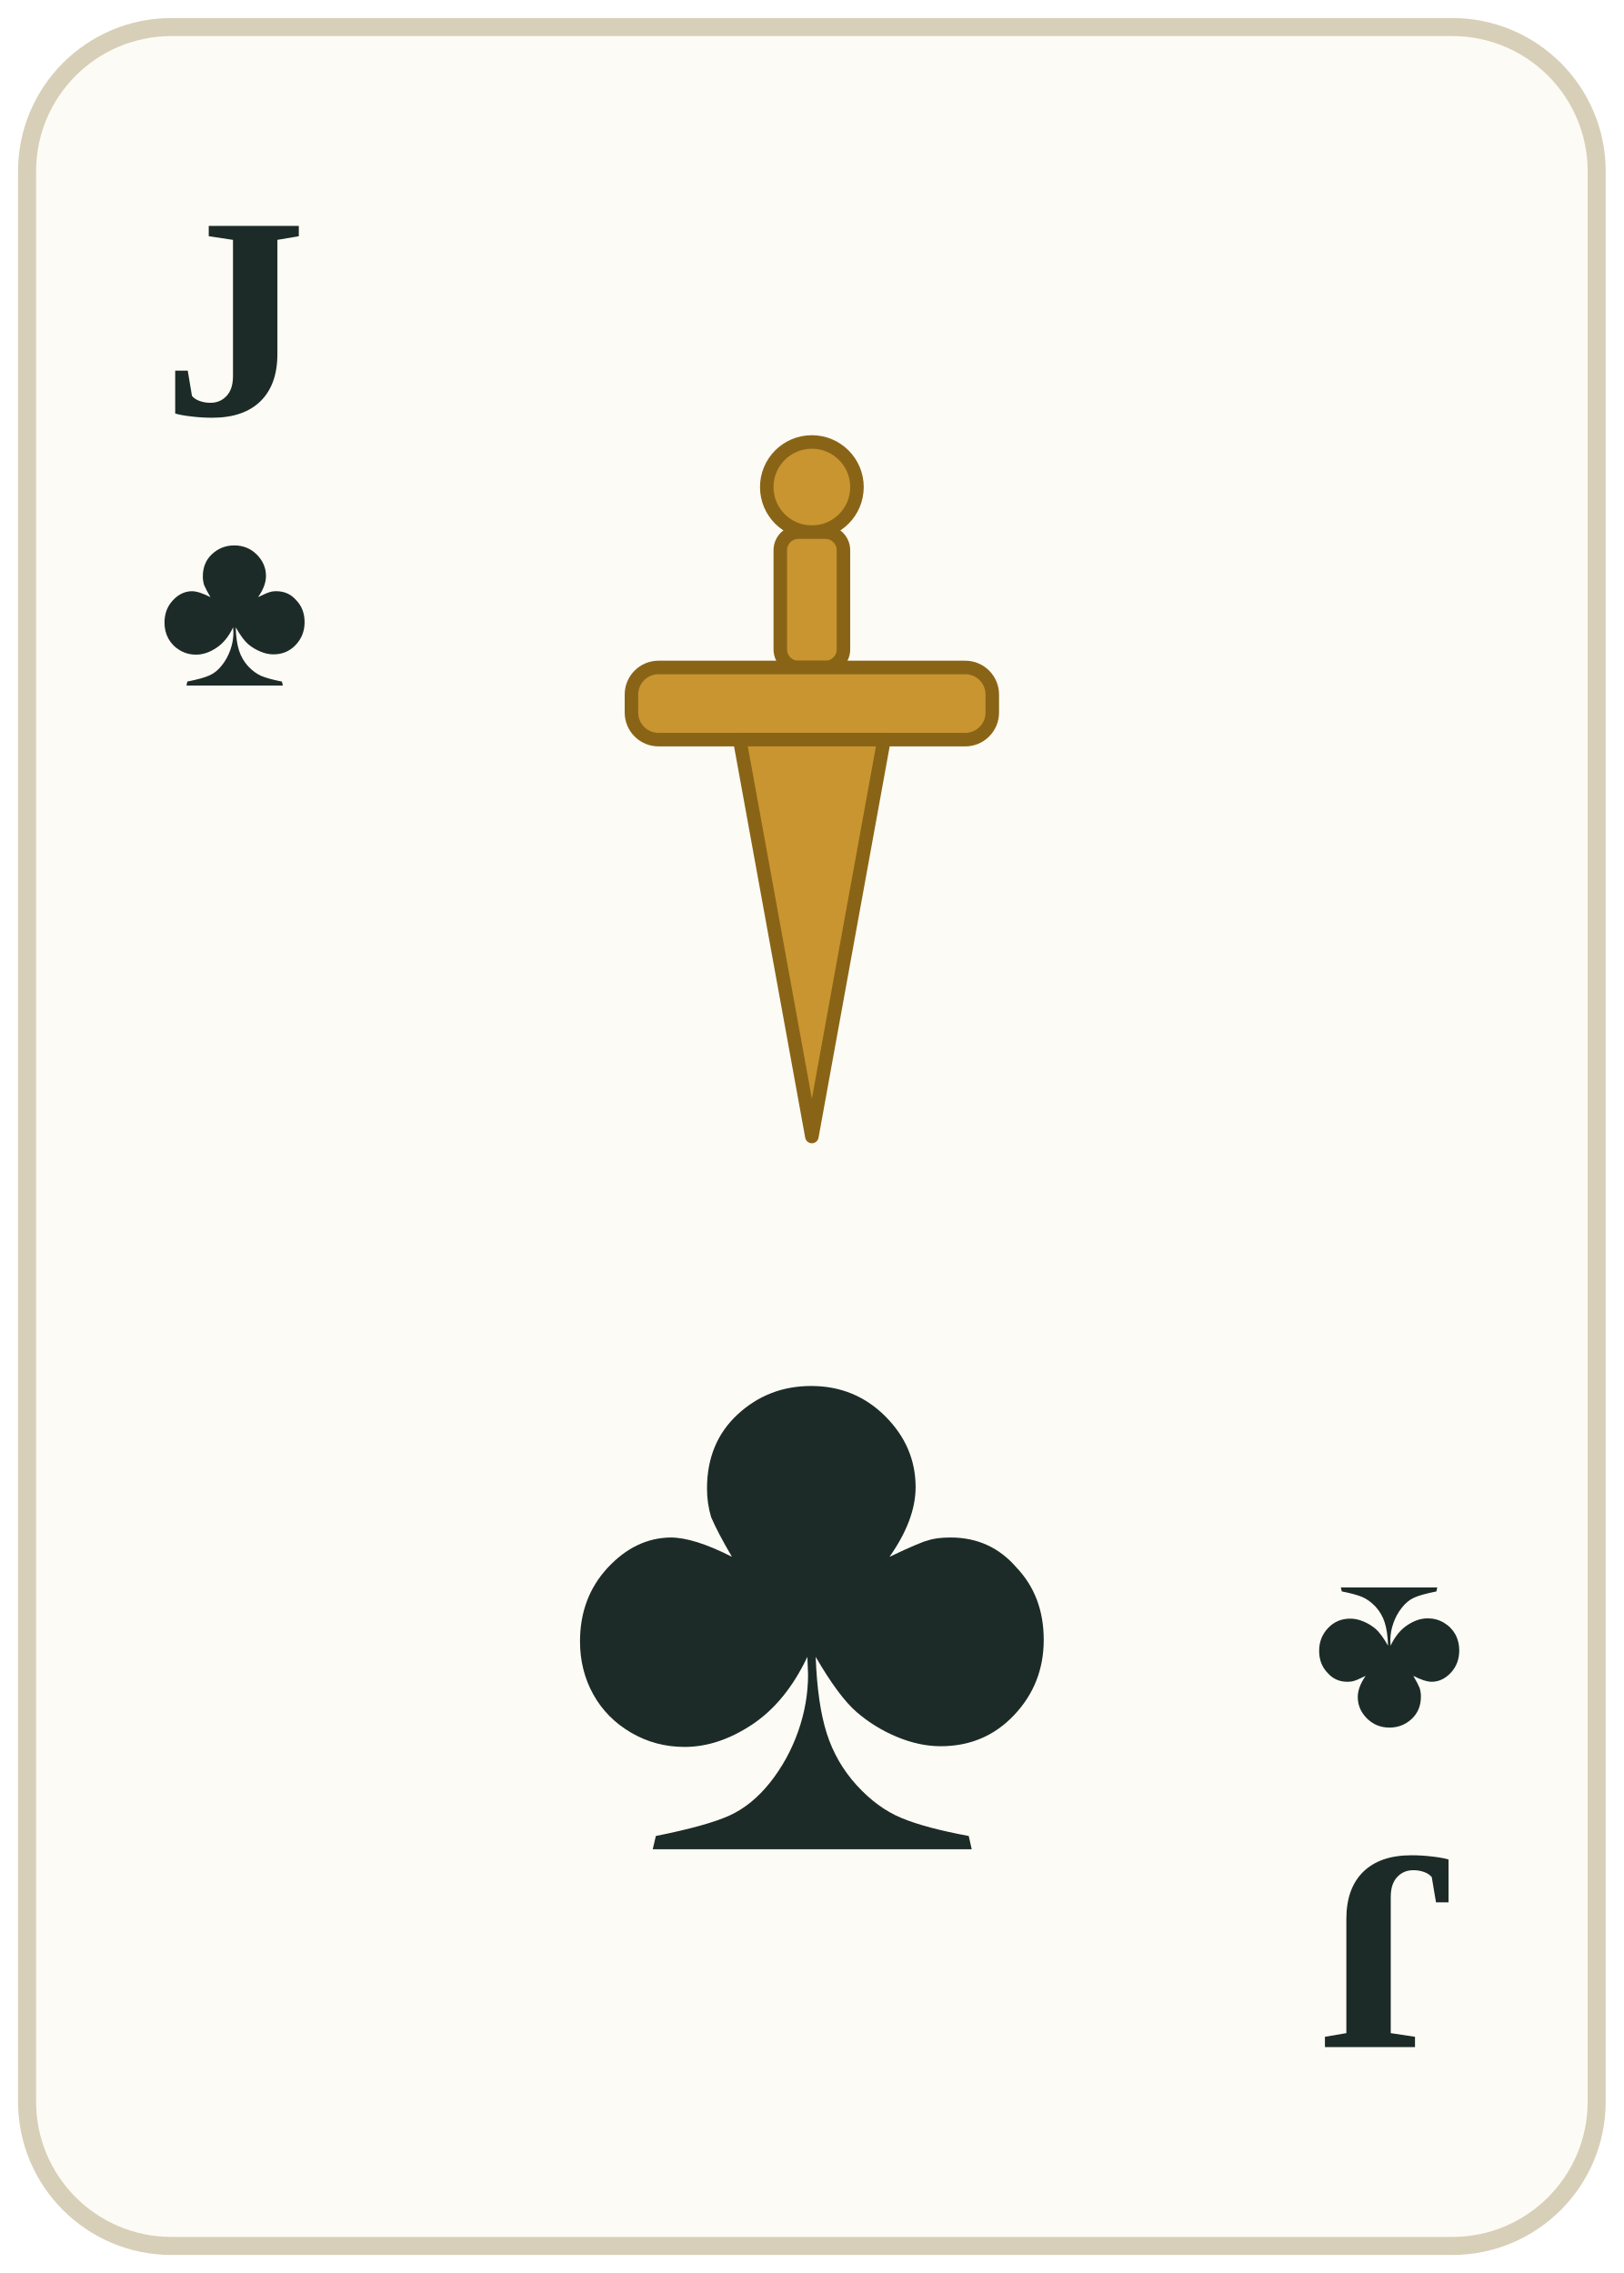
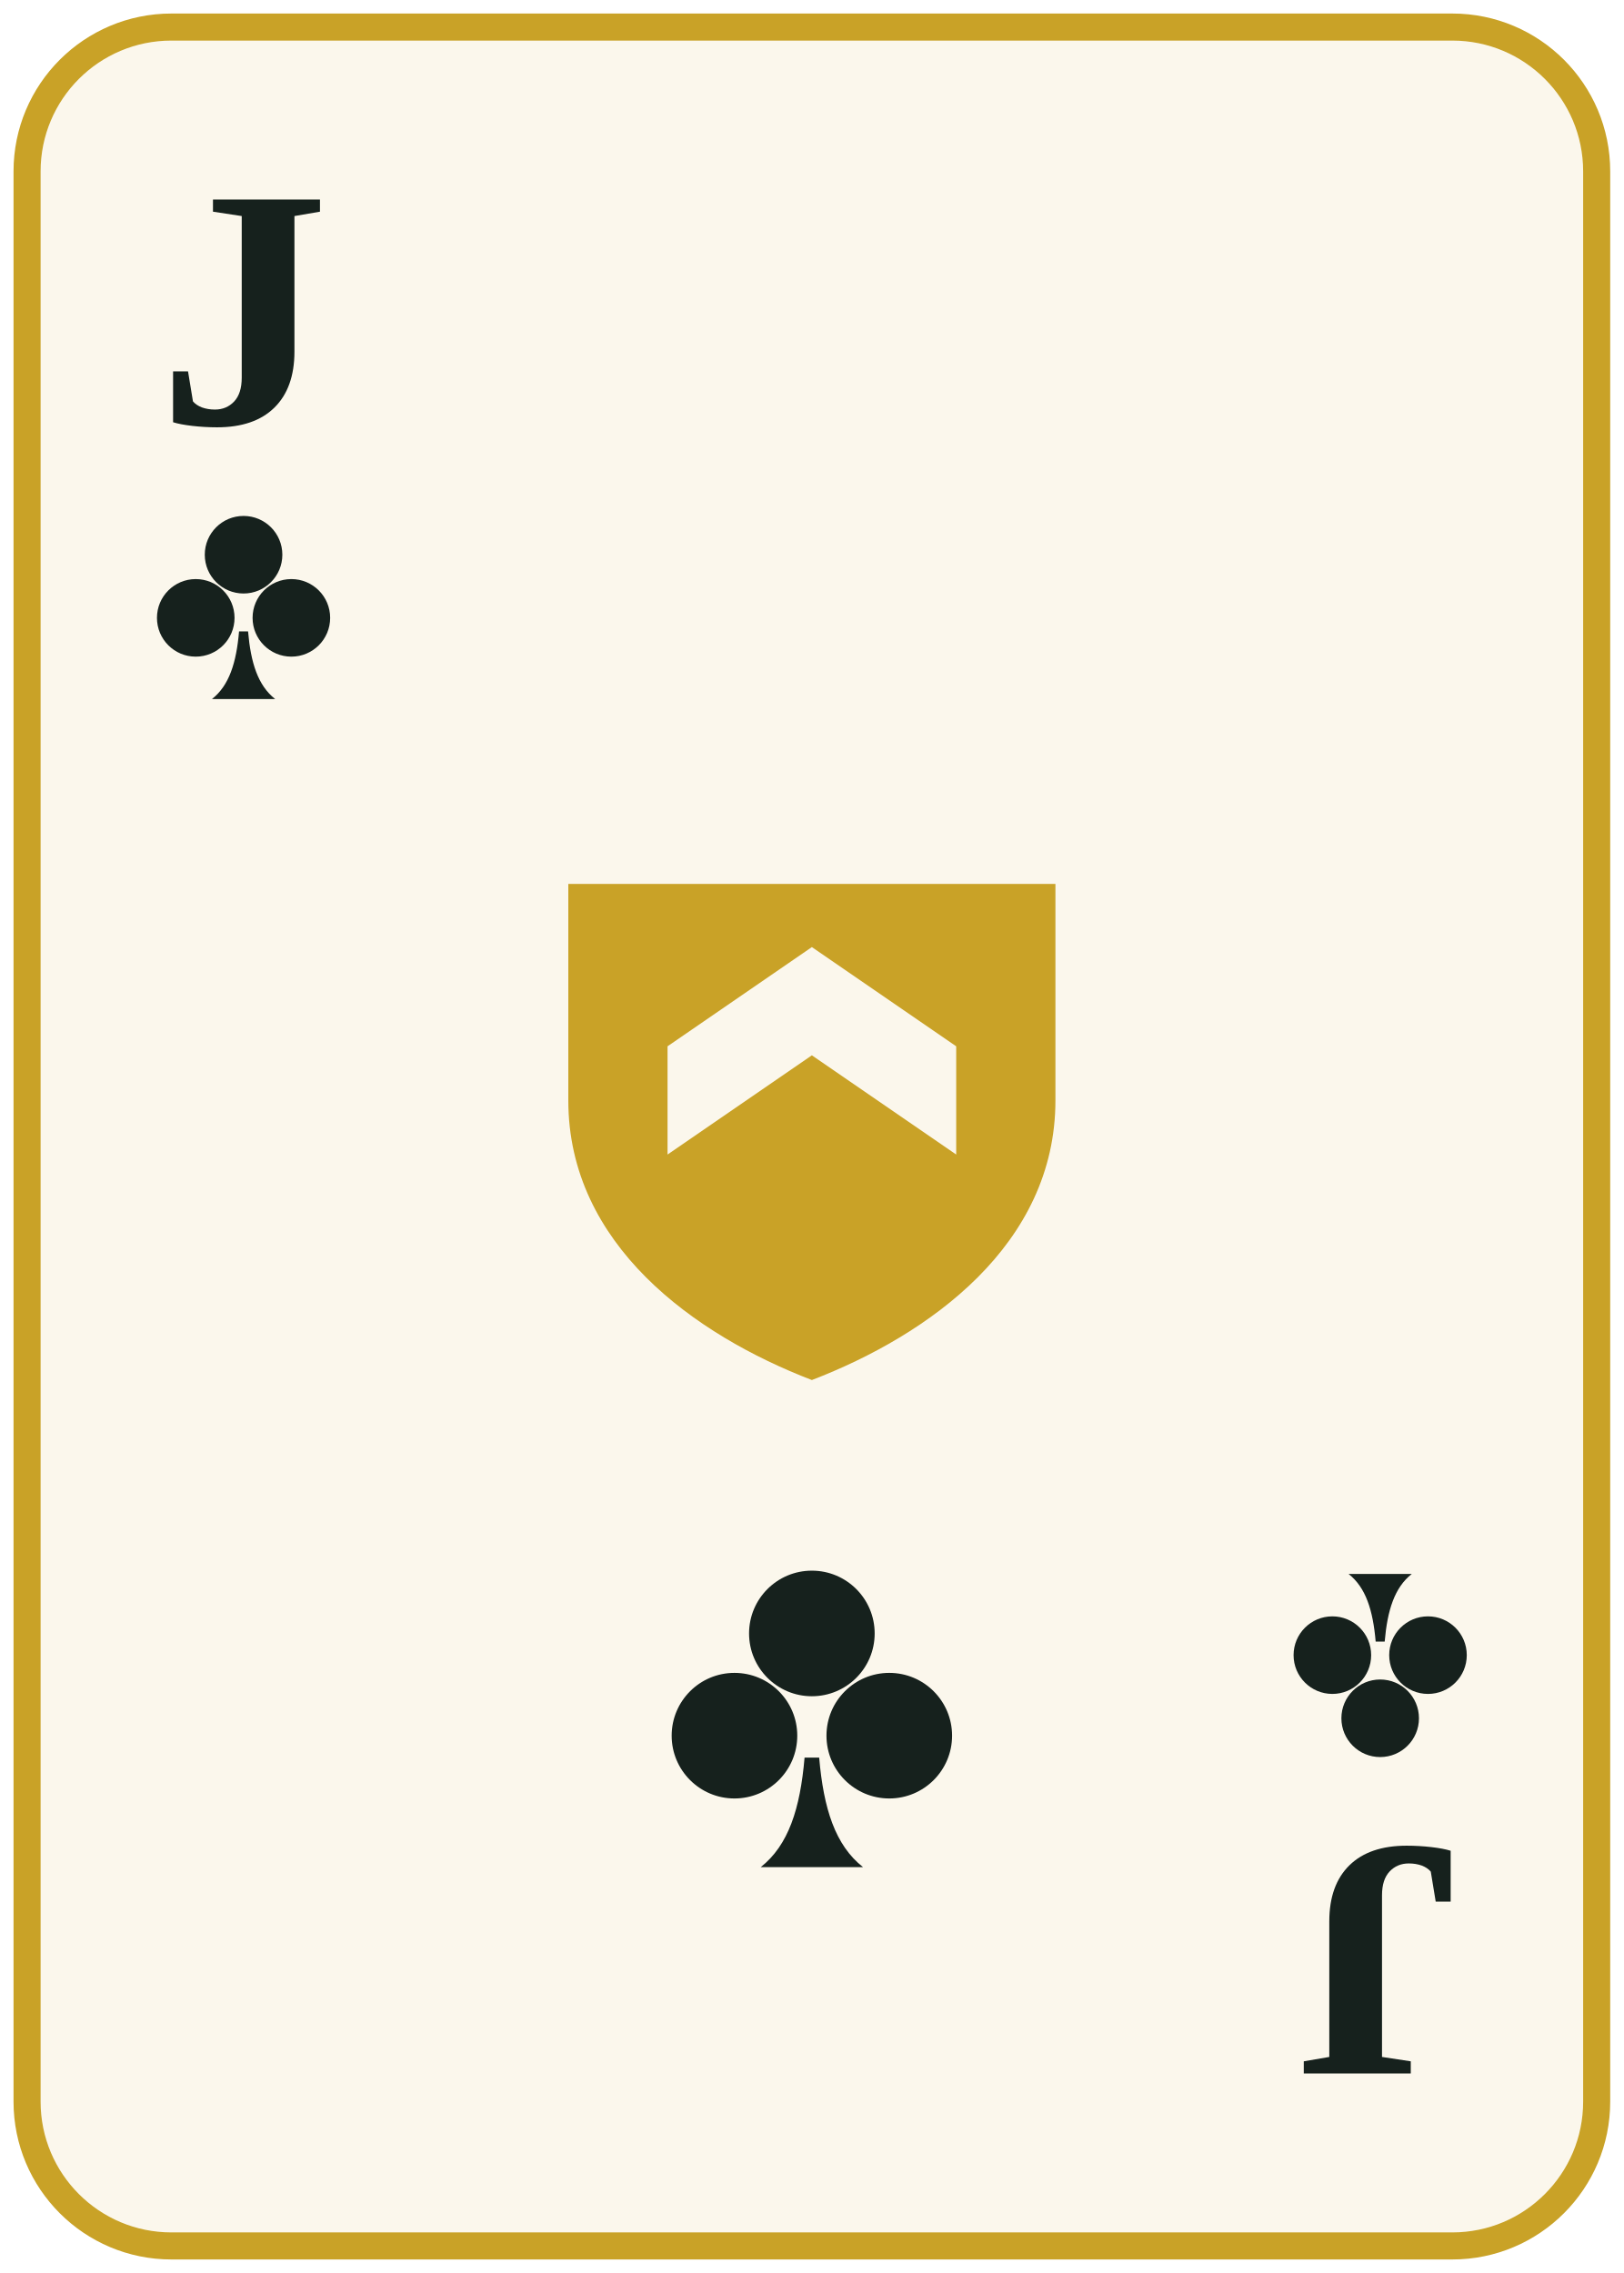
<svg xmlns="http://www.w3.org/2000/svg" viewBox="0 0 180 252" width="180" height="252">
-   <rect x="3" y="3" width="174" height="246" rx="16" fill="#fdfbf5" stroke="#d8cfb8" stroke-width="2" />
-   <g fill="#1c2b27" font-family="Georgia, 'Times New Roman', serif" font-weight="700">
-     <g>
-       <text x="26" y="46" font-size="32" text-anchor="middle">J</text>
-       <text x="26" y="76" font-size="26" text-anchor="middle">♣</text>
-     </g>
-     <g transform="rotate(180 90 126)">
-       <text x="26" y="46" font-size="32" text-anchor="middle">J</text>
-       <text x="26" y="76" font-size="26" text-anchor="middle">♣</text>
+   <rect x="3" y="3" width="174" height="246" rx="16" fill="#fbf7ec" stroke="#c9a227" stroke-width="3" />
+   <g transform="translate(27 47)">
+     <text x="0" y="0" font-family="Georgia, 'Times New Roman', serif" font-weight="700" font-size="38" text-anchor="middle" fill="#16211d">J</text>
+     <g transform="translate(0.00 20.00) scale(0.5)" fill="#16211d">
+       <circle cx="0" cy="-11" r="8.6" />
+       <circle cx="-10.6" cy="3" r="8.6" />
+       <circle cx="10.6" cy="3" r="8.6" />
+       <path d="M-7 21 C-3.2 18 -1.6 13 -1 6 L1 6 C1.6 13 3.2 18 7 21 Z" />
    </g>
  </g>
-   <g fill="#c99530" stroke="#8a6416" stroke-width="1.5" stroke-linejoin="round" stroke-linecap="round">
-     <circle cx="90" cy="54" r="5" />
-     <rect x="86.5" y="59" width="7" height="15" rx="2" />
-     <rect x="70" y="74" width="40" height="8" rx="3" />
-     <path d="M 82,82 L 98,82 L 90,126 Z" />
+   <g transform="translate(153 205) rotate(180)">
+     <text x="0" y="0" font-family="Georgia, 'Times New Roman', serif" font-weight="700" font-size="38" text-anchor="middle" fill="#16211d">J</text>
+     <g transform="translate(0.00 20.00) scale(0.5)" fill="#16211d">
+       <circle cx="0" cy="-11" r="8.6" />
+       <circle cx="-10.6" cy="3" r="8.6" />
+       <circle cx="10.6" cy="3" r="8.6" />
+       <path d="M-7 21 C-3.2 18 -1.6 13 -1 6 L1 6 C1.6 13 3.2 18 7 21 Z" />
+     </g>
  </g>
-   <text x="90" y="176" font-size="86" fill="#1c2b27" text-anchor="middle" dominant-baseline="central" font-family="Georgia, 'Times New Roman', serif" font-weight="700">♣</text>
+   <g transform="translate(90 120)" fill="#c9a227">
+     <path d="M-27 -22 L27 -22 L27 2 C27 18 13 28 0 33 C-13 28 -27 18 -27 2 Z" />
+     <path d="M-16 -4 L0 -15 L16 -4 L16 8 L0 -3 L-16 8 Z" fill="#fbf7ec" />
+   </g>
+   <g transform="translate(90.00 190.00) scale(0.80952)" fill="#16211d">
+     <circle cx="0" cy="-11" r="8.6" />
+     <circle cx="-10.6" cy="3" r="8.6" />
+     <circle cx="10.6" cy="3" r="8.6" />
+     <path d="M-7 21 C-3.2 18 -1.6 13 -1 6 L1 6 C1.6 13 3.2 18 7 21 Z" />
+   </g>
</svg>
